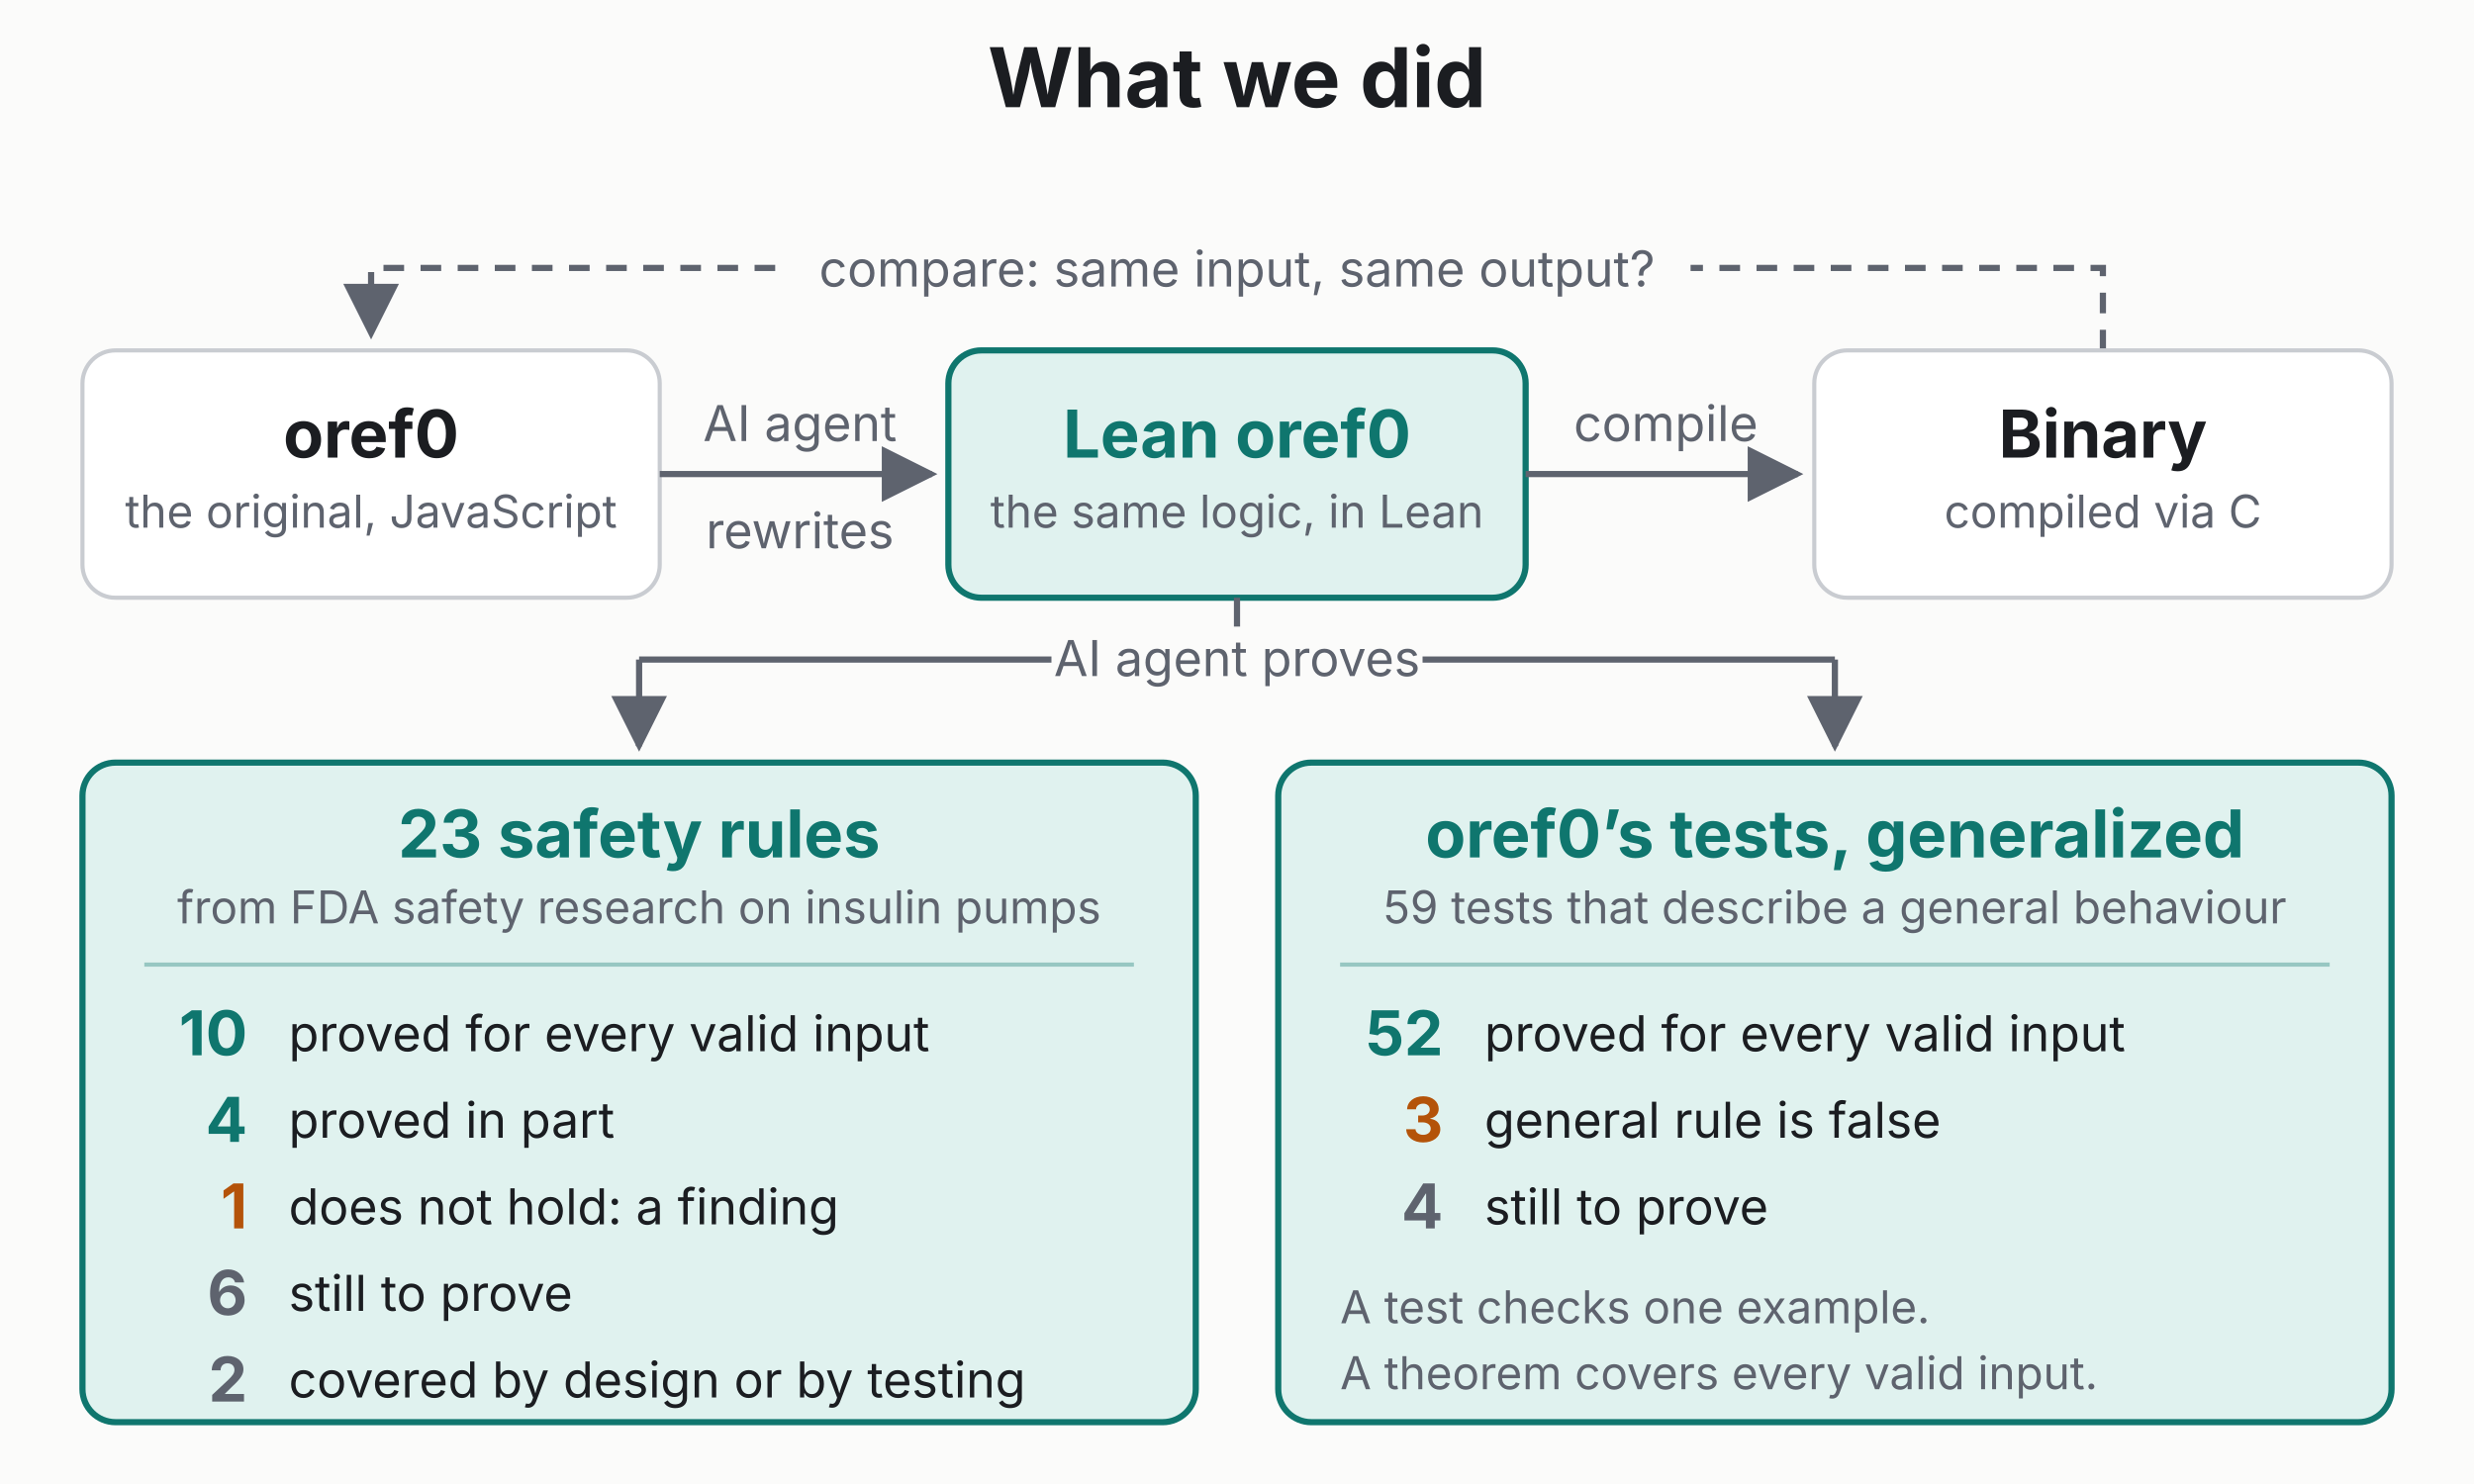
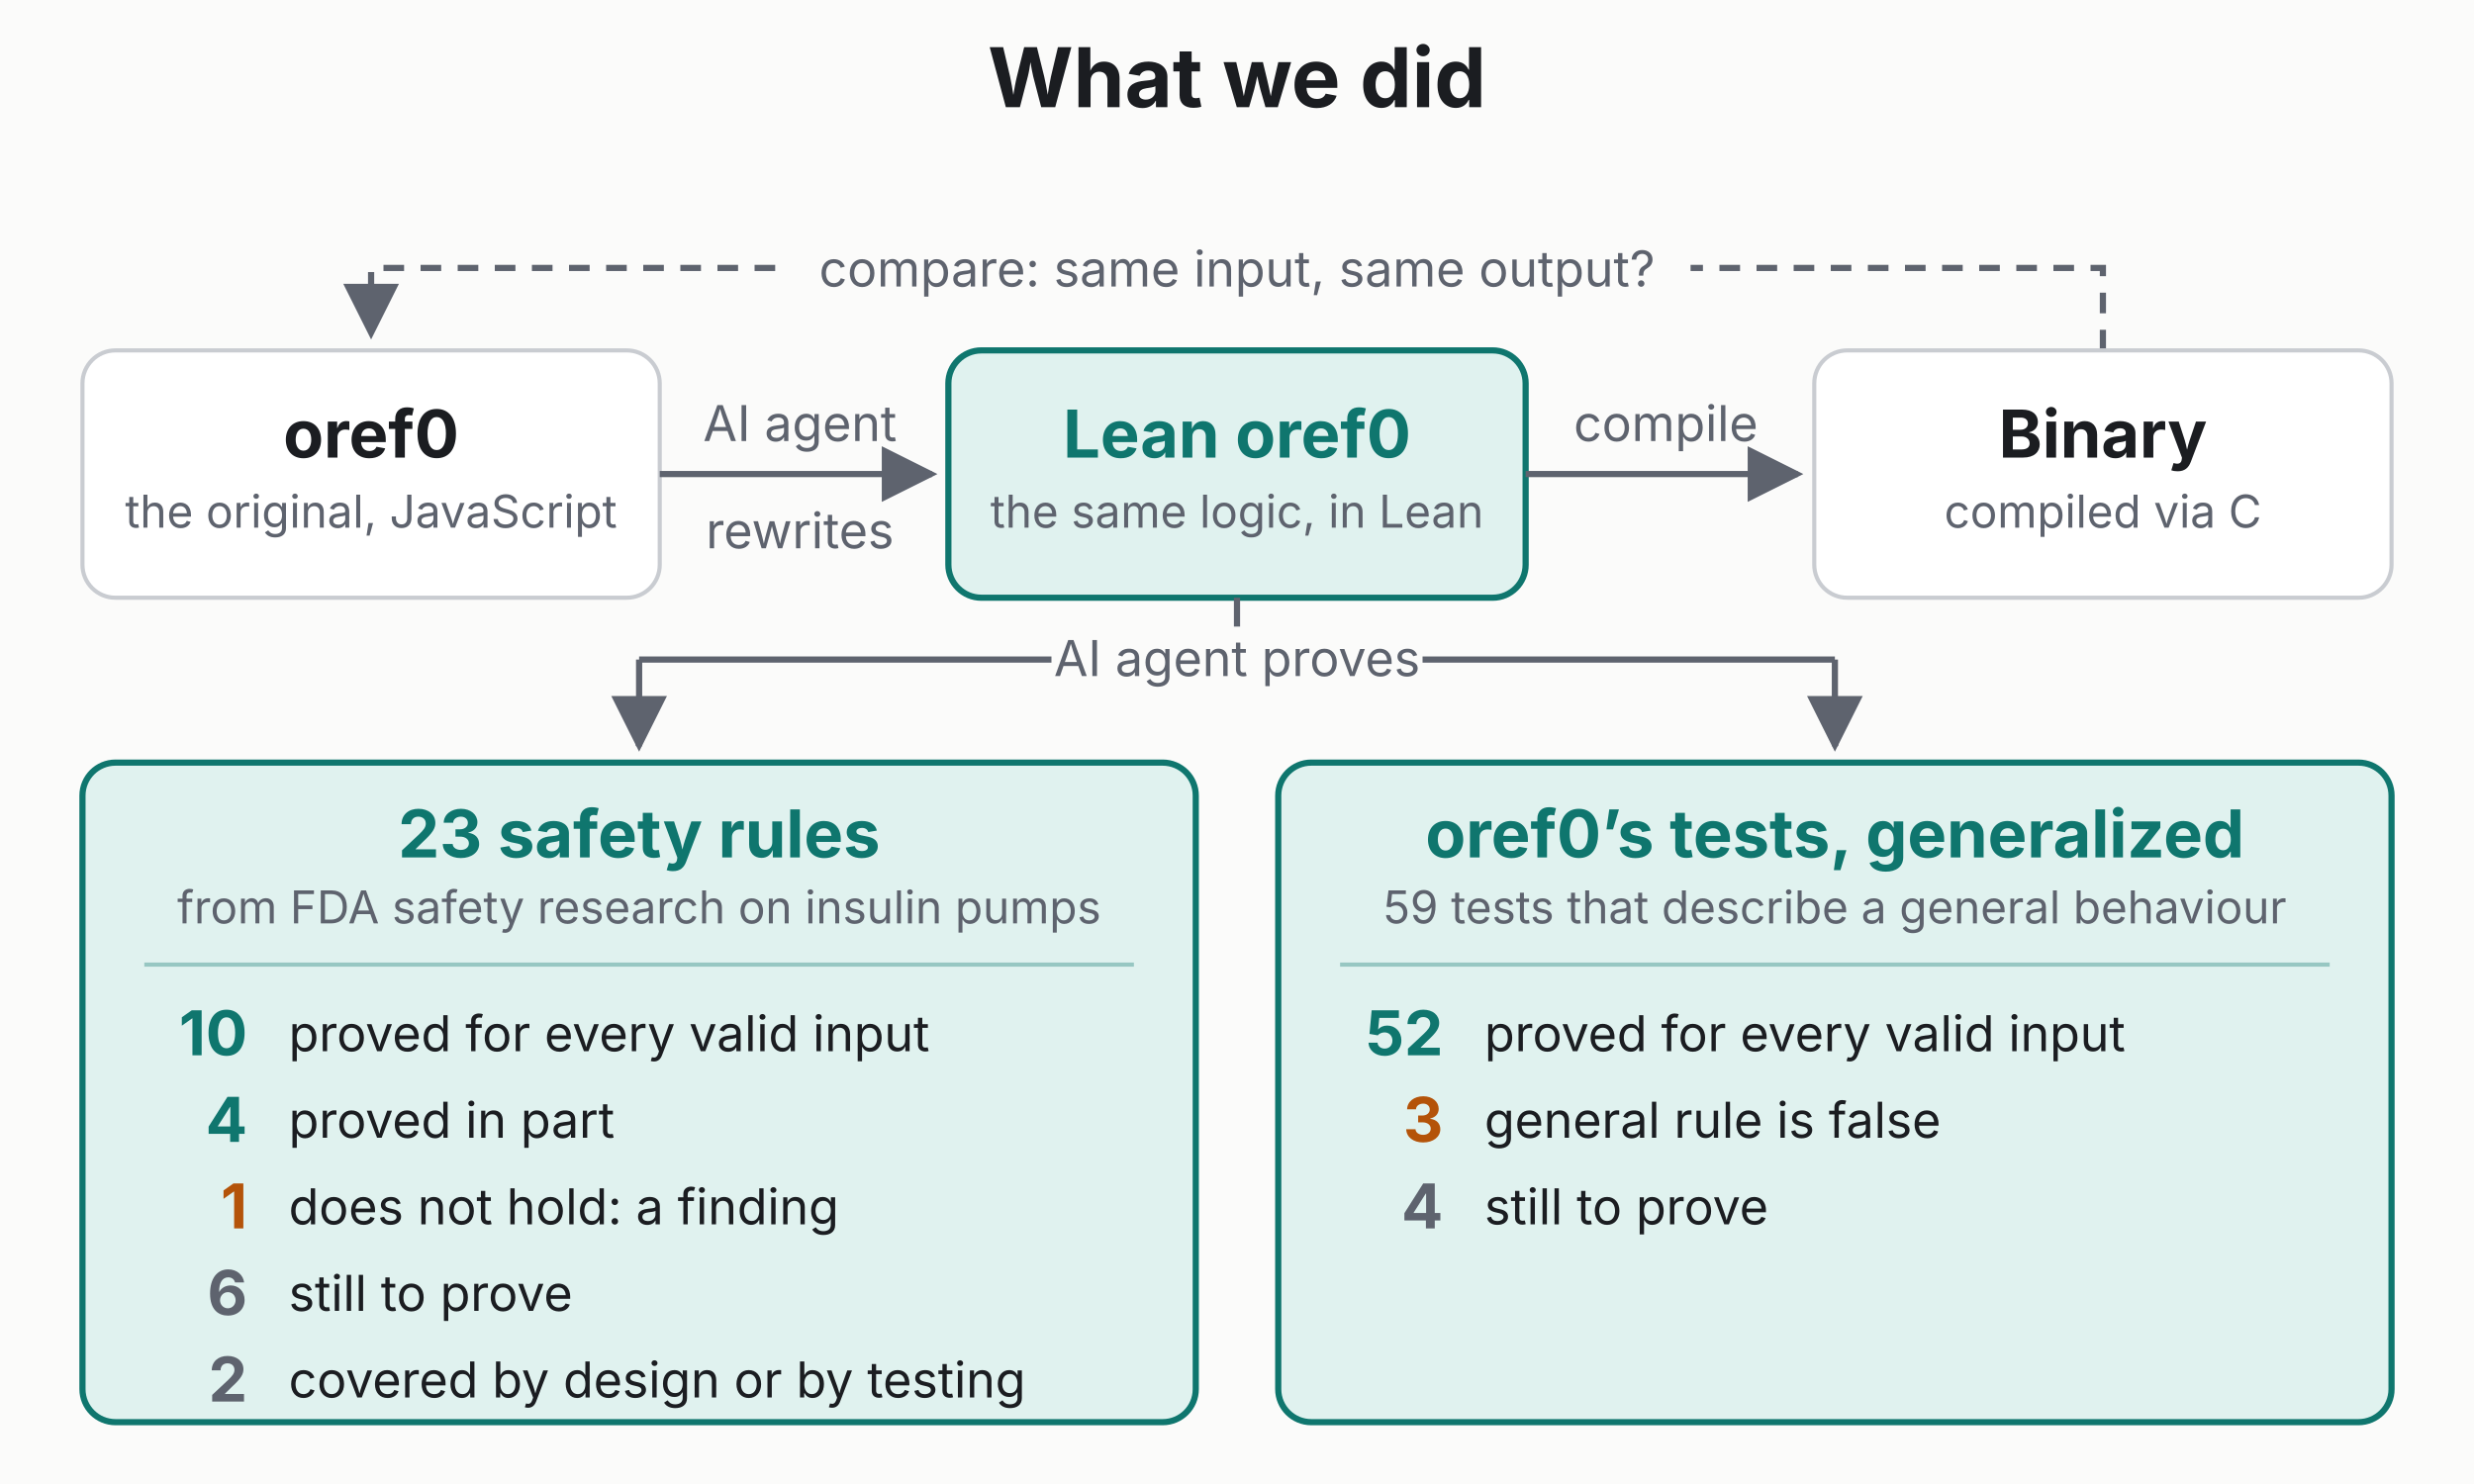
<svg xmlns="http://www.w3.org/2000/svg" viewBox="0 0 1200 720" width="1200" height="720" role="img" aria-label="What we did. An AI agent rewrote oref0 from JavaScript into Lean, then compiled the Lean version into a binary, through C, and compared it with the original. On the Lean version it proved safety rules adapted from FDA pump-safety research and regulations: of 23 rules, 10 are proved for every input, 4 in part, 1 does not hold (a finding), 6 are still to prove and 2 are covered by design or testing. It also turned 52 of the 59 oref0 tests that describe a general behaviour into theorems for every valid input; for 3, the general rule is false.">
  <defs>
    <marker id="head" viewBox="0 0 10 10" refX="9" refY="5" markerWidth="9" markerHeight="9" orient="auto-start-reverse">
      <path d="M0 0 L10 5 L0 10 z" fill="#5e636e" />
    </marker>
  </defs>
  <style>
    text { font-family: Inter, "Helvetica Neue", Arial, sans-serif; fill: #1b1d21; }
    .box { fill: #ffffff; stroke: #c9ccd1; stroke-width: 2; }
    .main { fill: #e0f2ef; stroke: #0f766e; stroke-width: 3; }
    .heading { font-size: 40px; font-weight: 700; }
    .title { font-size: 32px; font-weight: 700; }
    .sub { font-size: 22px; fill: #5e636e; }
    .label { font-size: 24px; fill: #5e636e; }
    .accent { fill: #0f766e; }
    .warn { fill: #b45309; }
    .num { font-size: 30px; font-weight: 700; }
    .item { font-size: 24px; }
    .line { stroke: #5e636e; stroke-width: 3; fill: none; }
    .dash { stroke-dasharray: 10 8; }
  </style>
  <rect id="bg" width="1200" height="720" fill="#fbfbfa" />
  <text class="heading" x="600" y="52" text-anchor="middle">What we did</text>
  <path class="line dash" d="M1020 170 V130 H180 V162" marker-end="url(#head)" />
  <rect x="380" y="112" width="440" height="36" fill="#fbfbfa" />
  <text class="label" x="600" y="139" text-anchor="middle">compare: same input, same output?</text>
  <rect class="box" x="40" y="170" width="280" height="120" rx="16" />
  <text class="title" x="180" y="222" text-anchor="middle">oref0</text>
  <text class="sub" x="180" y="256" text-anchor="middle">the original, JavaScript</text>
  <rect class="main" x="460" y="170" width="280" height="120" rx="16" />
  <text class="title accent" x="600" y="222" text-anchor="middle">Lean oref0</text>
  <text class="sub" x="600" y="256" text-anchor="middle">the same logic, in Lean</text>
  <rect class="box" x="880" y="170" width="280" height="120" rx="16" />
  <text class="title" x="1020" y="222" text-anchor="middle">Binary</text>
  <text class="sub" x="1020" y="256" text-anchor="middle">compiled via C</text>
  <path class="line" d="M320 230 H452" marker-end="url(#head)" />
  <text class="label" x="388" y="214" text-anchor="middle">AI agent</text>
  <text class="label" x="388" y="266" text-anchor="middle">rewrites</text>
  <path class="line" d="M740 230 H872" marker-end="url(#head)" />
  <text class="label" x="808" y="214" text-anchor="middle">compile</text>
  <path class="line" d="M600 290 V320 M310 320 H890 M310 320 V362 M890 320 V362" />
  <path class="line" d="M310 340 V362" marker-end="url(#head)" />
  <path class="line" d="M890 340 V362" marker-end="url(#head)" />
  <rect x="510" y="304" width="180" height="32" fill="#fbfbfa" />
  <text class="label" x="600" y="328" text-anchor="middle">AI agent proves</text>
  <rect class="main" x="40" y="370" width="540" height="320" rx="16" />
  <text class="title accent" x="310" y="416" text-anchor="middle">23 safety rules</text>
  <text class="sub" x="310" y="448" text-anchor="middle">from FDA safety research on insulin pumps</text>
  <line x1="70" y1="468" x2="550" y2="468" stroke="#0f766e" stroke-opacity="0.35" stroke-width="2" />
  <text class="num accent" x="120" y="512" text-anchor="end">10</text>
  <text class="item" x="140" y="510">proved for every valid input</text>
  <text class="num accent" x="120" y="554" text-anchor="end">4</text>
  <text class="item" x="140" y="552">proved in part</text>
  <text class="num warn" x="120" y="596" text-anchor="end">1</text>
  <text class="item" x="140" y="594">does not hold: a finding</text>
  <text class="num" x="120" y="638" text-anchor="end" style="fill:#5e636e">6</text>
  <text class="item" x="140" y="636">still to prove</text>
  <text class="num" x="120" y="680" text-anchor="end" style="fill:#5e636e">2</text>
  <text class="item" x="140" y="678">covered by design or by testing</text>
  <rect class="main" x="620" y="370" width="540" height="320" rx="16" />
  <text class="title accent" x="890" y="416" text-anchor="middle">oref0’s tests, generalized</text>
  <text class="sub" x="890" y="448" text-anchor="middle">59 tests that describe a general behaviour</text>
  <line x1="650" y1="468" x2="1130" y2="468" stroke="#0f766e" stroke-opacity="0.35" stroke-width="2" />
  <text class="num accent" x="700" y="512" text-anchor="end">52</text>
  <text class="item" x="720" y="510">proved for every valid input</text>
  <text class="num warn" x="700" y="554" text-anchor="end">3</text>
  <text class="item" x="720" y="552">general rule is false</text>
  <text class="num" x="700" y="596" text-anchor="end" style="fill:#5e636e">4</text>
  <text class="item" x="720" y="594">still to prove</text>
-   <text class="sub" x="650" y="642">A test checks one example.</text>
-   <text class="sub" x="650" y="674">A theorem covers every valid input.</text>
</svg>
